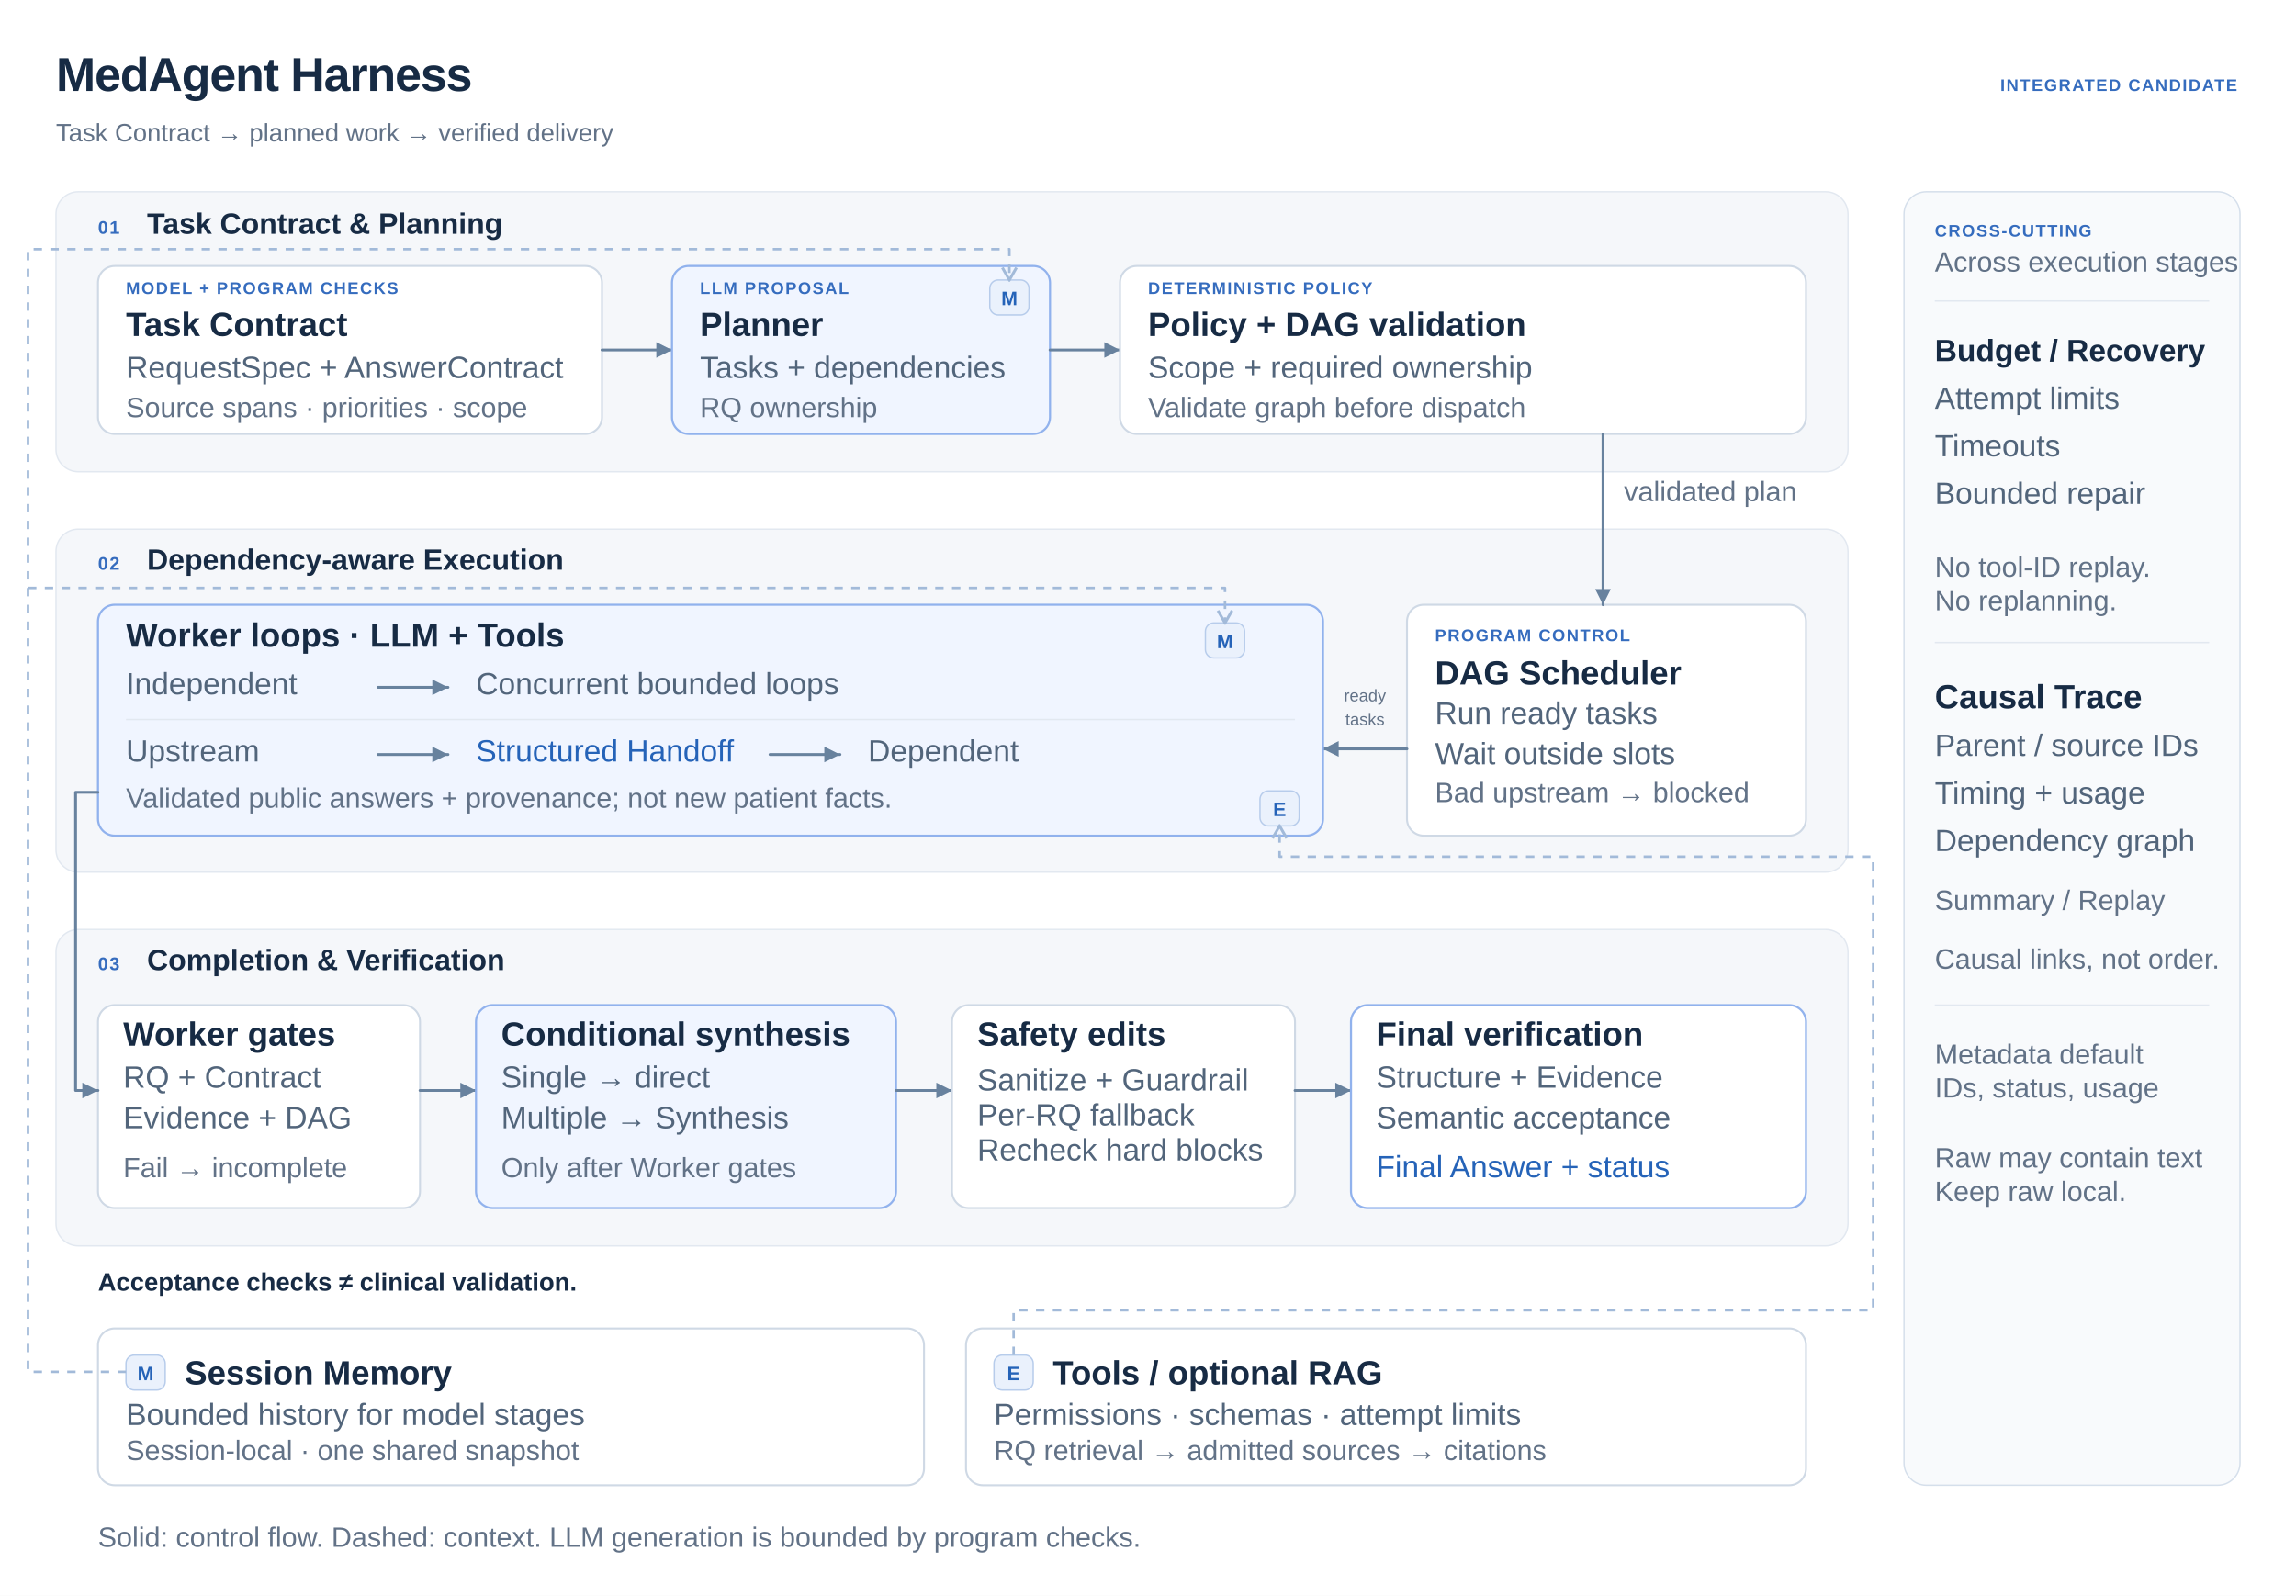
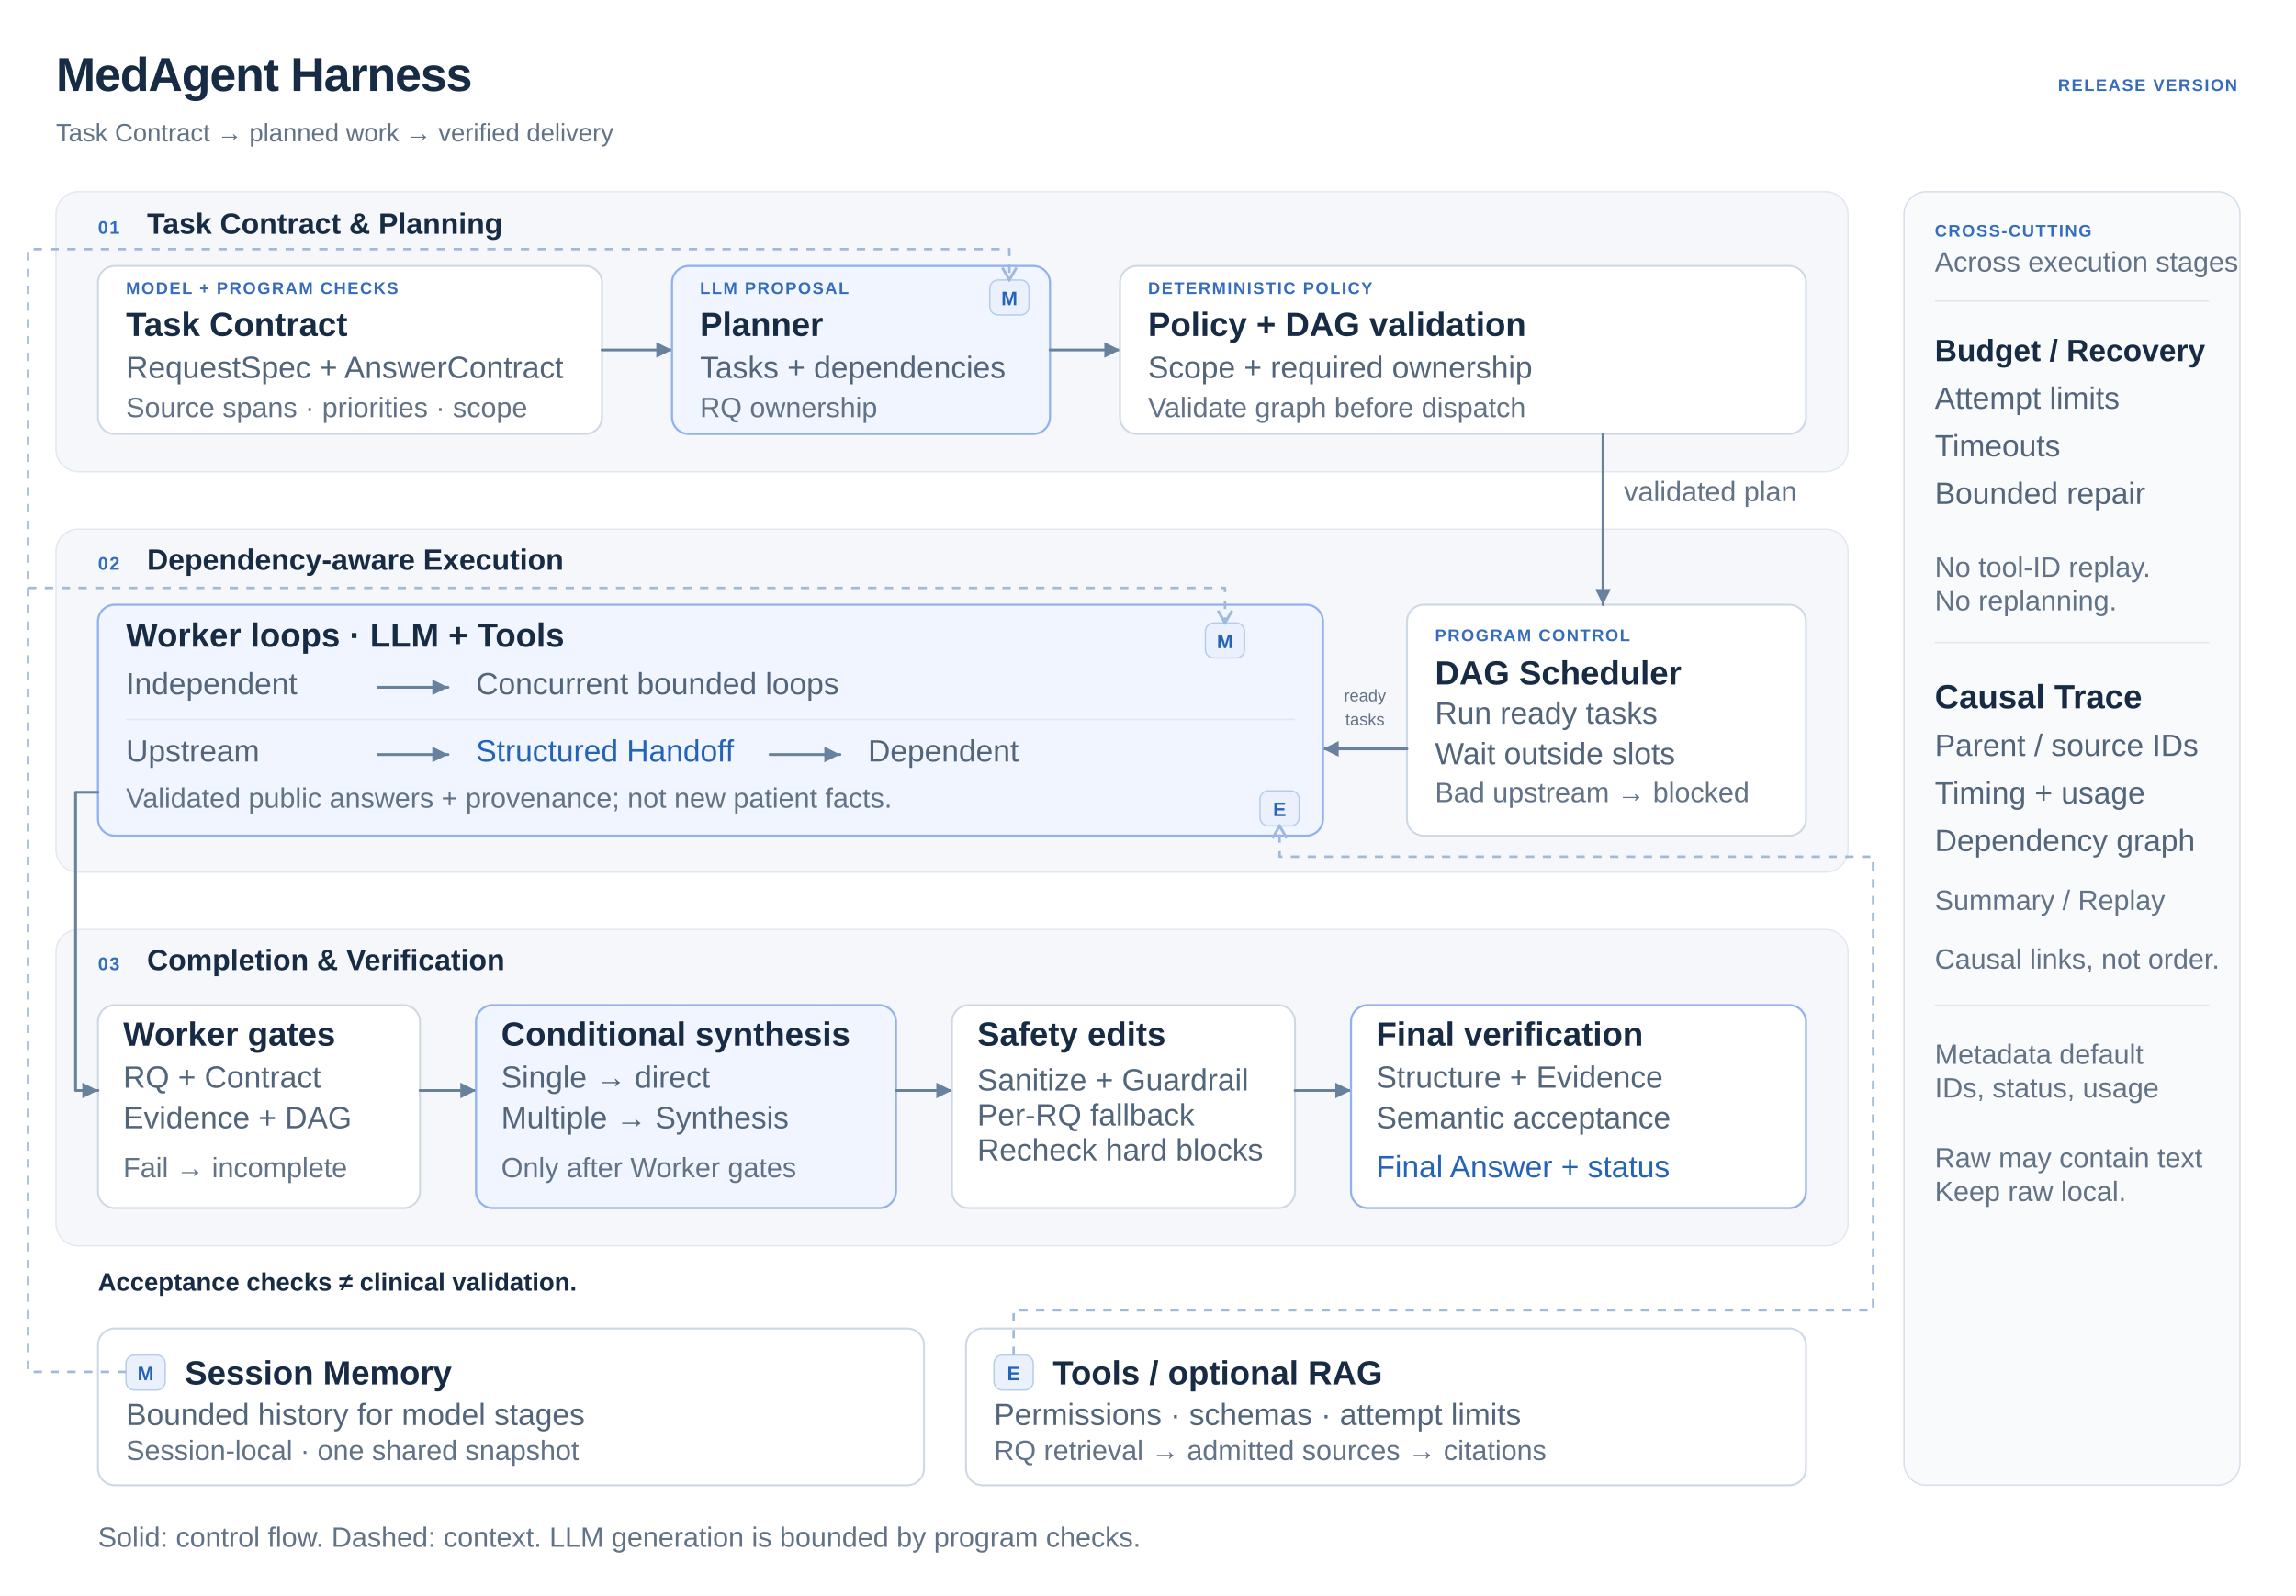
<svg xmlns="http://www.w3.org/2000/svg" width="1640" height="1140" viewBox="0 0 1640 1140" role="img" aria-labelledby="title description">
  <defs>
    <style>
      text { font-family: "Segoe UI", Arial, sans-serif; fill: #172b44; }
      .title { font-size: 34px; font-weight: 700; letter-spacing: -.7px; }
      .subtitle { font-size: 18px; fill: #627287; }
      .layer { fill: #f5f7fa; stroke: #e2e8f0; stroke-width: 1; }
      .card { fill: #fff; stroke: #cfd9e5; stroke-width: 1.4; }
      .llm { fill: #f0f5ff; stroke: #91b2ed; stroke-width: 1.5; }
      .section { font-size: 21px; font-weight: 700; }
      .number { font-size: 13px; font-weight: 700; fill: #356cbe; letter-spacing: 1px; }
      .heading { font-size: 24px; font-weight: 600; }
      .body { font-size: 22px; fill: #52657b; }
      .small { font-size: 20px; fill: #627287; }
      .tag { font-size: 12px; font-weight: 700; fill: #356cbe; letter-spacing: 1px; }
      .accent { fill: #2563b8; }
      .port { fill: #eaf1fc; stroke: #b7cceb; stroke-width: 1; }
      .port-text { font-size: 14px; font-weight: 700; fill: #2563b8; text-anchor: middle; }
      .flow { fill: none; stroke: #68829e; stroke-width: 2; stroke-linecap: round; stroke-linejoin: round; marker-end: url(#arrow); }
      .support { fill: none; stroke: #a2bad9; stroke-width: 1.8; stroke-dasharray: 6 6; stroke-linejoin: round; marker-end: url(#support-arrow); }
      .divider { stroke: #e2e8f0; stroke-width: 1; }
    </style>
    <marker id="arrow" viewBox="0 0 10 10" refX="9" refY="5" markerWidth="7" markerHeight="7" orient="auto-start-reverse">
      <path d="M1 1 L9 5 L1 9 Z" fill="#68829e" />
    </marker>
    <marker id="support-arrow" viewBox="0 0 10 10" refX="9" refY="5" markerWidth="7" markerHeight="7" orient="auto">
      <path d="M2 1 L9 5 L2 9" fill="none" stroke="#a2bad9" stroke-width="1.6" />
    </marker>
  </defs>
  <rect width="1640" height="1140" fill="#fff" />
  <text class="title" x="40" y="65">MedAgent Harness</text>
  <text class="subtitle" x="40" y="101">Task Contract → planned work → verified delivery</text>
-   <text class="tag" x="1598" y="65" text-anchor="end">INTEGRATED CANDIDATE</text>
+   <text class="tag" x="1598" y="65" text-anchor="end">RELEASE VERSION</text>
  <g id="task-specification-planning">
    <rect class="layer" x="40" y="137" width="1280" height="200" rx="16" />
    <text class="number" x="70" y="167">01</text>
    <text class="section" x="105" y="167">Task Contract &amp; Planning</text>
    <rect class="card" x="70" y="190" width="360" height="120" rx="12" />
    <text class="tag" x="90" y="210">MODEL + PROGRAM CHECKS</text>
    <text class="heading" x="90" y="240">Task Contract</text>
    <text class="body" x="90" y="270">RequestSpec + AnswerContract</text>
    <text class="small" x="90" y="298">Source spans · priorities · scope</text>
    <path class="flow" d="M430 250 H480" />
    <rect class="llm" x="480" y="190" width="270" height="120" rx="12" />
    <text class="tag" x="500" y="210">LLM PROPOSAL</text>
    <text class="heading" x="500" y="240">Planner</text>
    <text class="body" x="500" y="270">Tasks + dependencies</text>
    <text class="small" x="500" y="298">RQ ownership</text>
    <rect class="port" x="707" y="200" width="28" height="25" rx="6" />
    <text class="port-text" x="721" y="218">M</text>
    <path class="flow" d="M750 250 H800" />
    <rect class="card" x="800" y="190" width="490" height="120" rx="12" />
    <text class="tag" x="820" y="210">DETERMINISTIC POLICY</text>
    <text class="heading" x="820" y="240">Policy + DAG validation</text>
    <text class="body" x="820" y="270">Scope + required ownership</text>
    <text class="small" x="820" y="298">Validate graph before dispatch</text>
  </g>
  <text class="small" x="1160" y="358">validated plan</text>
  <g id="runtime-orchestration">
    <rect class="layer" x="40" y="378" width="1280" height="245" rx="16" />
    <text class="number" x="70" y="407">02</text>
    <text class="section" x="105" y="407">Dependency-aware Execution</text>
    <rect class="card" x="1005" y="432" width="285" height="165" rx="12" />
    <text class="tag" x="1025" y="458">PROGRAM CONTROL</text>
    <text class="heading" x="1025" y="489">DAG Scheduler</text>
    <text class="body" x="1025" y="517">Run ready tasks</text>
    <text class="body" x="1025" y="546">Wait outside slots</text>
    <text class="small" x="1025" y="573">Bad upstream → blocked</text>
    <text class="small" x="975" y="501" text-anchor="middle" style="font-size:12px">ready</text>
    <text class="small" x="975" y="518" text-anchor="middle" style="font-size:12px">tasks</text>
    <path class="flow" d="M1005 535 H945" />
    <rect class="llm" x="70" y="432" width="875" height="165" rx="12" />
    <text class="heading" x="90" y="462">Worker loops · LLM + Tools</text>
    <rect class="port" x="861" y="445" width="28" height="25" rx="6" />
    <text class="port-text" x="875" y="463">M</text>
    <rect class="port" x="900" y="565" width="28" height="25" rx="6" />
    <text class="port-text" x="914" y="583">E</text>
    <text class="body" x="90" y="496">Independent</text>
    <path class="flow" d="M270 491 H320" />
    <text class="body" x="340" y="496">Concurrent bounded loops</text>
    <line class="divider" x1="90" y1="514" x2="925" y2="514" />
    <text class="body" x="90" y="544">Upstream</text>
    <path class="flow" d="M270 539 H320" />
    <text class="body accent" x="340" y="544">Structured Handoff</text>
    <path class="flow" d="M550 539 H600" />
    <text class="body" x="620" y="544">Dependent</text>
    <text class="small" x="90" y="577">Validated public answers + provenance; not new patient facts.</text>
  </g>
  <path class="flow" d="M1145 310 V432" />
  <g id="completion-verification">
    <rect class="layer" x="40" y="664" width="1280" height="226" rx="16" />
    <text class="number" x="70" y="693">03</text>
    <text class="section" x="105" y="693">Completion &amp; Verification</text>
    <rect class="card" x="70" y="718" width="230" height="145" rx="12" />
    <text class="heading" x="88" y="747">Worker gates</text>
    <text class="body" x="88" y="777">RQ + Contract</text>
    <text class="body" x="88" y="806">Evidence + DAG</text>
    <text class="small" x="88" y="841">Fail → incomplete</text>
    <path class="flow" d="M300 779 H340" />
    <rect class="llm" x="340" y="718" width="300" height="145" rx="12" />
    <text class="heading" x="358" y="747">Conditional synthesis</text>
    <text class="body" x="358" y="777">Single → direct</text>
    <text class="body" x="358" y="806">Multiple → Synthesis</text>
    <text class="small" x="358" y="841">Only after Worker gates</text>
    <path class="flow" d="M640 779 H680" />
    <rect class="card" x="680" y="718" width="245" height="145" rx="12" />
    <text class="heading" x="698" y="747">Safety edits</text>
    <text class="body" x="698" y="779">Sanitize + Guardrail</text>
    <text class="body" x="698" y="804">Per-RQ fallback</text>
    <text class="body" x="698" y="829">Recheck hard blocks</text>
    <path class="flow" d="M925 779 H965" />
    <rect class="llm" x="965" y="718" width="325" height="145" rx="12" style="fill:#fff;stroke:#91b2ed" />
    <text class="heading" x="983" y="747">Final verification</text>
    <text class="body" x="983" y="777">Structure + Evidence</text>
    <text class="body" x="983" y="806">Semantic acceptance</text>
    <text class="body accent" x="983" y="841">Final Answer + status</text>
  </g>
  <path class="flow" d="M70 566 H54 V779 H70" />
  <text x="70" y="922" font-size="18" font-weight="600">Acceptance checks ≠ clinical validation.</text>
  <g id="support-context-interfaces">
    <rect class="card" x="70" y="949" width="590" height="112" rx="12" />
    <rect class="port" x="90" y="968" width="28" height="25" rx="6" />
    <text class="port-text" x="104" y="986">M</text>
    <text class="heading" x="132" y="989">Session Memory</text>
    <text class="body" x="90" y="1018">Bounded history for model stages</text>
    <text class="small" x="90" y="1043">Session-local · one shared snapshot</text>
    <rect class="card" x="690" y="949" width="600" height="112" rx="12" />
    <rect class="port" x="710" y="968" width="28" height="25" rx="6" />
    <text class="port-text" x="724" y="986">E</text>
    <text class="heading" x="752" y="989">Tools / optional RAG</text>
    <text class="body" x="710" y="1018">Permissions · schemas · attempt limits</text>
    <text class="small" x="710" y="1043">RQ retrieval → admitted sources → citations</text>
  </g>
  <g id="cross-cutting-capabilities">
    <rect x="1360" y="137" width="240" height="924" rx="16" fill="#f8fafc" stroke="#d5dfeb" />
    <text class="tag" x="1382" y="169">CROSS-CUTTING</text>
    <text class="small" x="1382" y="194">Across execution stages</text>
    <line class="divider" x1="1382" y1="215" x2="1578" y2="215" />
    <text class="heading" x="1382" y="258" style="font-size:22px">Budget / Recovery</text>
    <text class="body" x="1382" y="292">Attempt limits</text>
    <text class="body" x="1382" y="326">Timeouts</text>
    <text class="body" x="1382" y="360">Bounded repair</text>
    <text class="small" x="1382" y="412">No tool-ID replay.</text>
    <text class="small" x="1382" y="436">No replanning.</text>
    <line class="divider" x1="1382" y1="459" x2="1578" y2="459" />
    <text class="heading" x="1382" y="506">Causal Trace</text>
    <text class="body" x="1382" y="540">Parent / source IDs</text>
    <text class="body" x="1382" y="574">Timing + usage</text>
    <text class="body" x="1382" y="608">Dependency graph</text>
    <text class="small" x="1382" y="650">Summary / Replay</text>
    <text class="small" x="1382" y="692">Causal links, not order.</text>
    <line class="divider" x1="1382" y1="718" x2="1578" y2="718" />
    <text class="small" x="1382" y="760">Metadata default</text>
    <text class="small" x="1382" y="784">IDs, status, usage</text>
    <text class="small" x="1382" y="834">Raw may contain text</text>
    <text class="small" x="1382" y="858">Keep raw local.</text>
  </g>
  <g id="support-relationships">
    <path class="support" d="M90 980 H20 V178 H721 V200" />
    <path class="support" d="M20 420 H875 V445" />
    <path class="support" d="M724 968 V936 H1338 V612 H914 V590" />
  </g>
  <text class="small" x="70" y="1105">Solid: control flow. Dashed: context. LLM generation is bounded by program checks.</text>
</svg>
